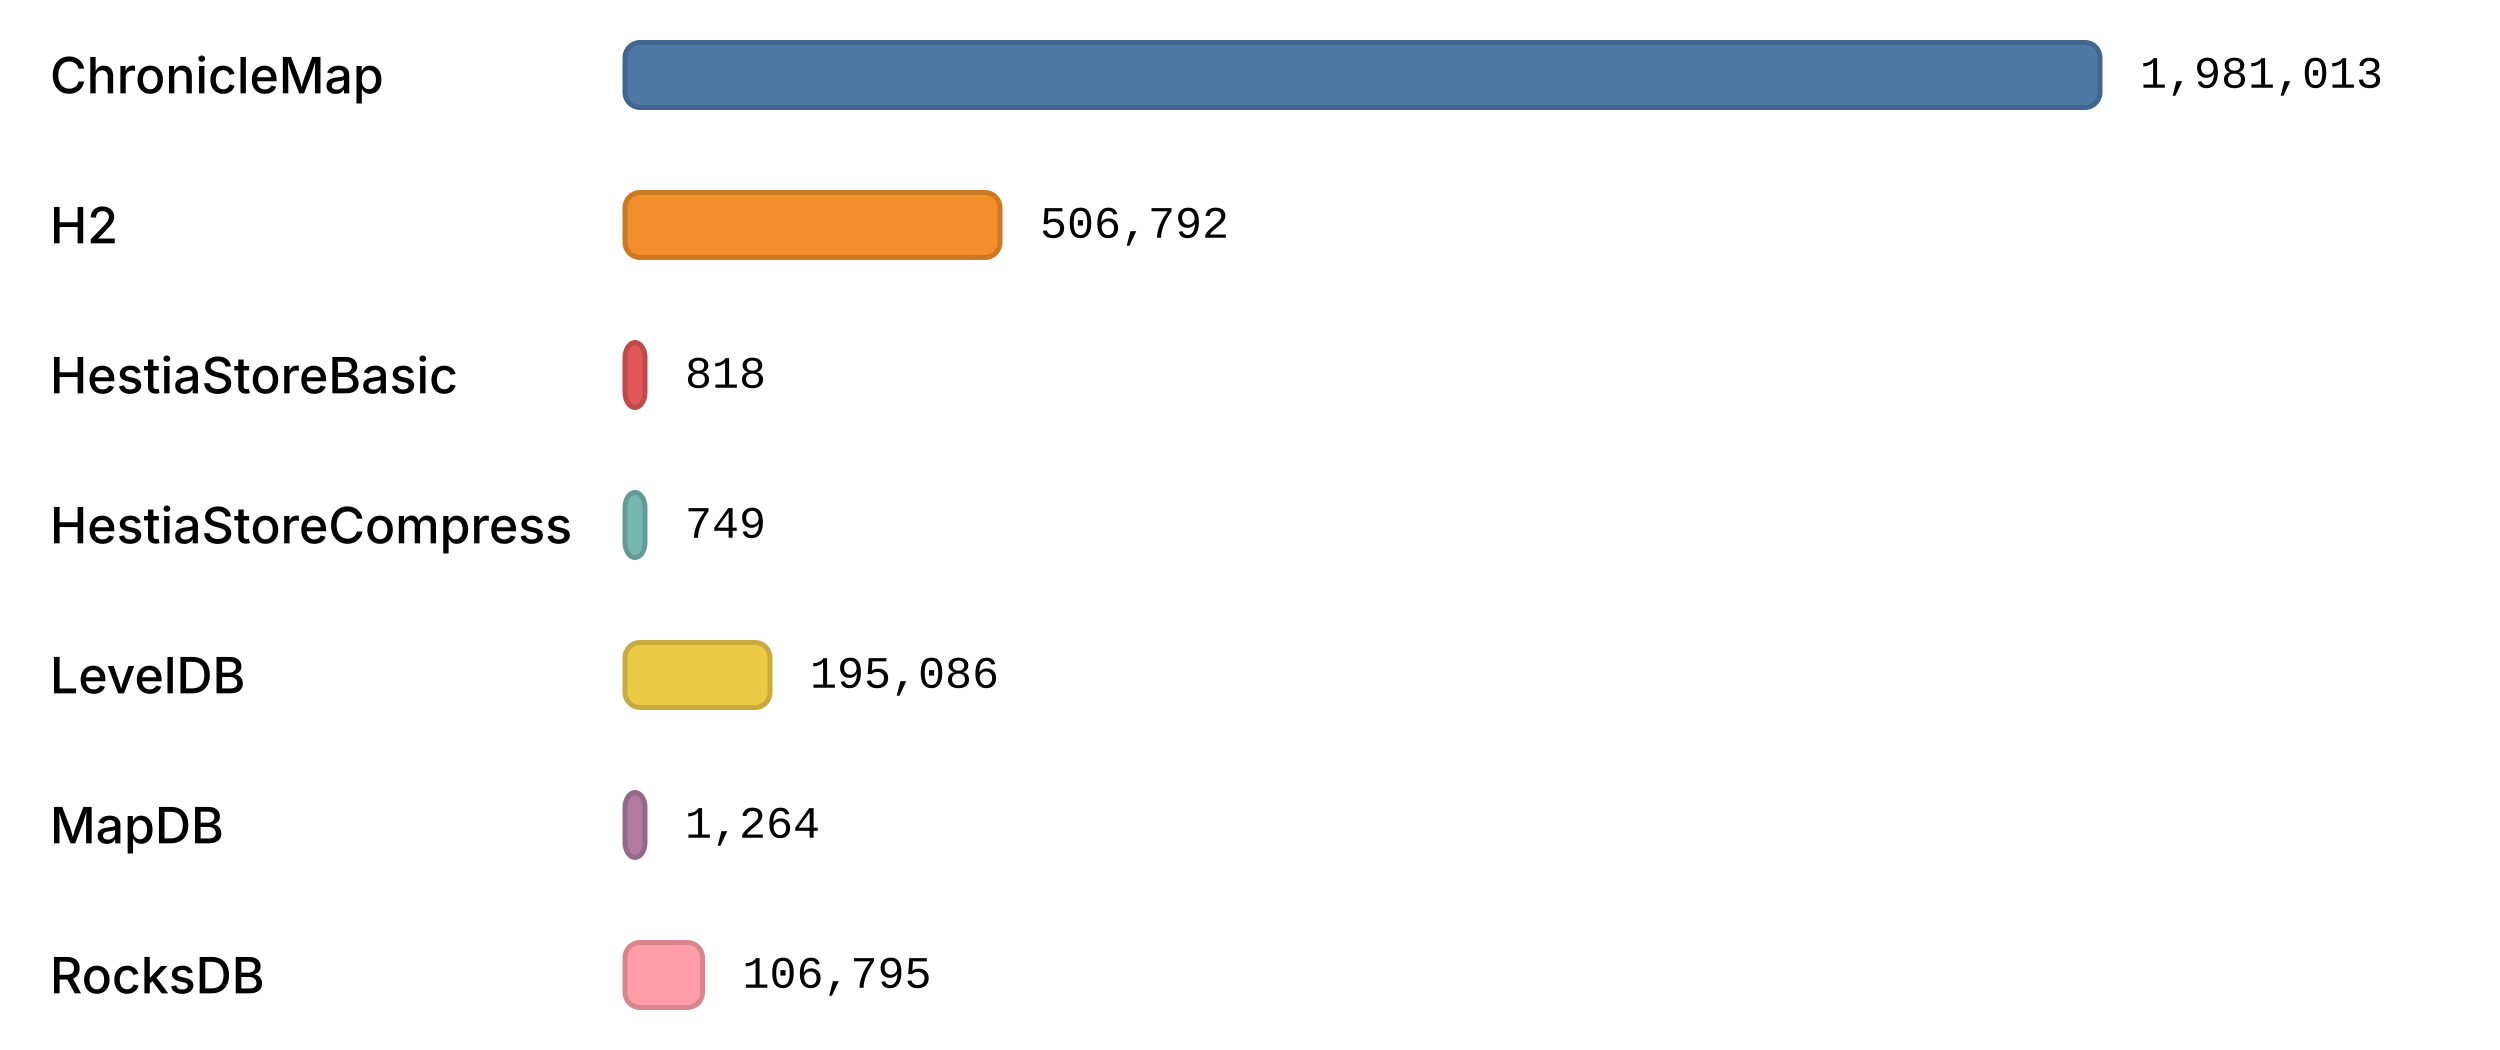
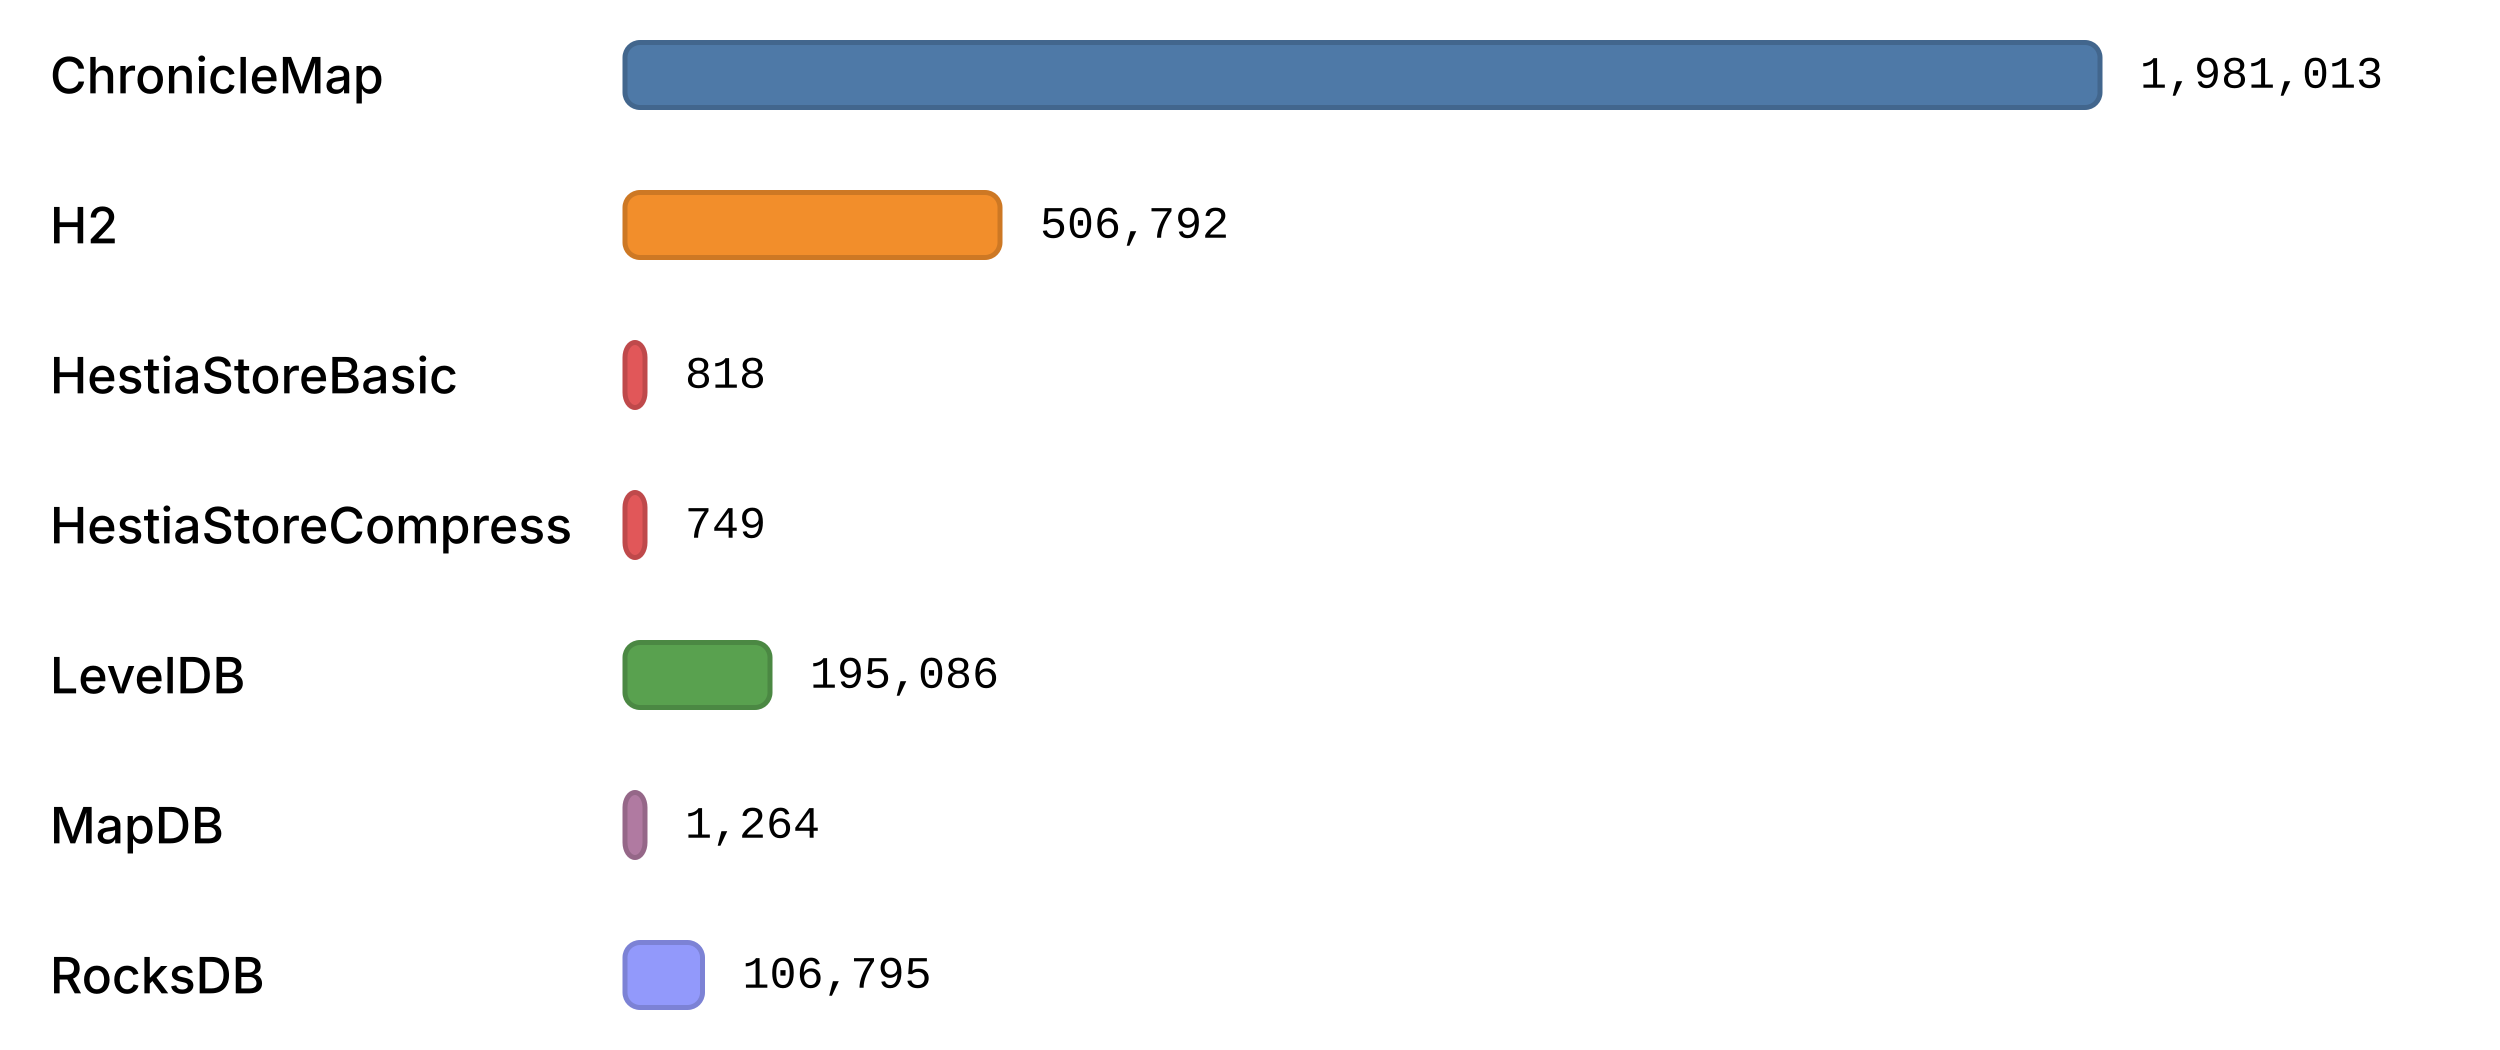
<svg xmlns="http://www.w3.org/2000/svg" width="1000" height="420" viewBox="0 0 1000 420">
  <style>
        text { fill: currentColor; dominant-baseline: middle; }
        .label { font: 500 20px "Inter", "Helvetica Neue", Arial, sans-serif; }
        .value { font: 18px "IBM Plex Mono", "Courier New", monospace; }
    </style>
  <rect x="0" y="10" width="1000" height="40" fill="rgba(255,255,255,0.15)" />
  <text class="label" x="20" y="30">ChronicleMap</text>
  <rect x="250" y="17" width="590" height="26" rx="6" ry="6" fill="#4E79A7" stroke="#42668D" stroke-width="2" />
  <text class="value" x="856" y="30">1,981,013</text>
  <rect x="0" y="70" width="1000" height="40" fill="rgba(255,255,255,0.15)" />
  <text class="label" x="20" y="90">H2</text>
  <rect x="250" y="77" width="150" height="26" rx="6" ry="6" fill="#F28E2B" stroke="#CD7824" stroke-width="2" />
  <text class="value" x="416" y="90">506,792</text>
  <rect x="0" y="130" width="1000" height="40" fill="rgba(255,255,255,0.15)" />
  <text class="label" x="20" y="150">HestiaStoreBasic</text>
  <rect x="250" y="137" width="8" height="26" rx="6" ry="6" fill="#E15759" stroke="#BF494B" stroke-width="2" />
  <text class="value" x="274" y="150">818</text>
  <rect x="0" y="190" width="1000" height="40" fill="rgba(255,255,255,0.15)" />
  <text class="label" x="20" y="210">HestiaStoreCompress</text>
-   <rect x="250" y="197" width="8" height="26" rx="6" ry="6" fill="#76B7B2" stroke="#649B97" stroke-width="2" />
+   <rect x="250" y="197" width="8" height="26" rx="6" ry="6" fill="#E15759" stroke="#BF494B" stroke-width="2" />
  <text class="value" x="274" y="210">749</text>
  <rect x="0" y="250" width="1000" height="40" fill="rgba(255,255,255,0.15)" />
  <text class="label" x="20" y="270">LevelDB</text>
-   <rect x="250" y="257" width="58" height="26" rx="6" ry="6" fill="#EDC948" stroke="#C9AA3D" stroke-width="2" />
+   <rect x="250" y="257" width="58" height="26" rx="6" ry="6" fill="#59A14F" stroke="#4B8843" stroke-width="2" />
  <text class="value" x="324" y="270">195,086</text>
  <rect x="0" y="310" width="1000" height="40" fill="rgba(255,255,255,0.15)" />
  <text class="label" x="20" y="330">MapDB</text>
  <rect x="250" y="317" width="8" height="26" rx="6" ry="6" fill="#B07AA1" stroke="#956788" stroke-width="2" />
  <text class="value" x="274" y="330">1,264</text>
  <rect x="0" y="370" width="1000" height="40" fill="rgba(255,255,255,0.15)" />
  <text class="label" x="20" y="390">RocksDB</text>
-   <rect x="250" y="377" width="31" height="26" rx="6" ry="6" fill="#FF9DA7" stroke="#D8858D" stroke-width="2" />
+   <rect x="250" y="377" width="31" height="26" rx="6" ry="6" fill="#9299fb" stroke="#7C82D5" stroke-width="2" />
  <text class="value" x="297" y="390">106,795</text>
</svg>
